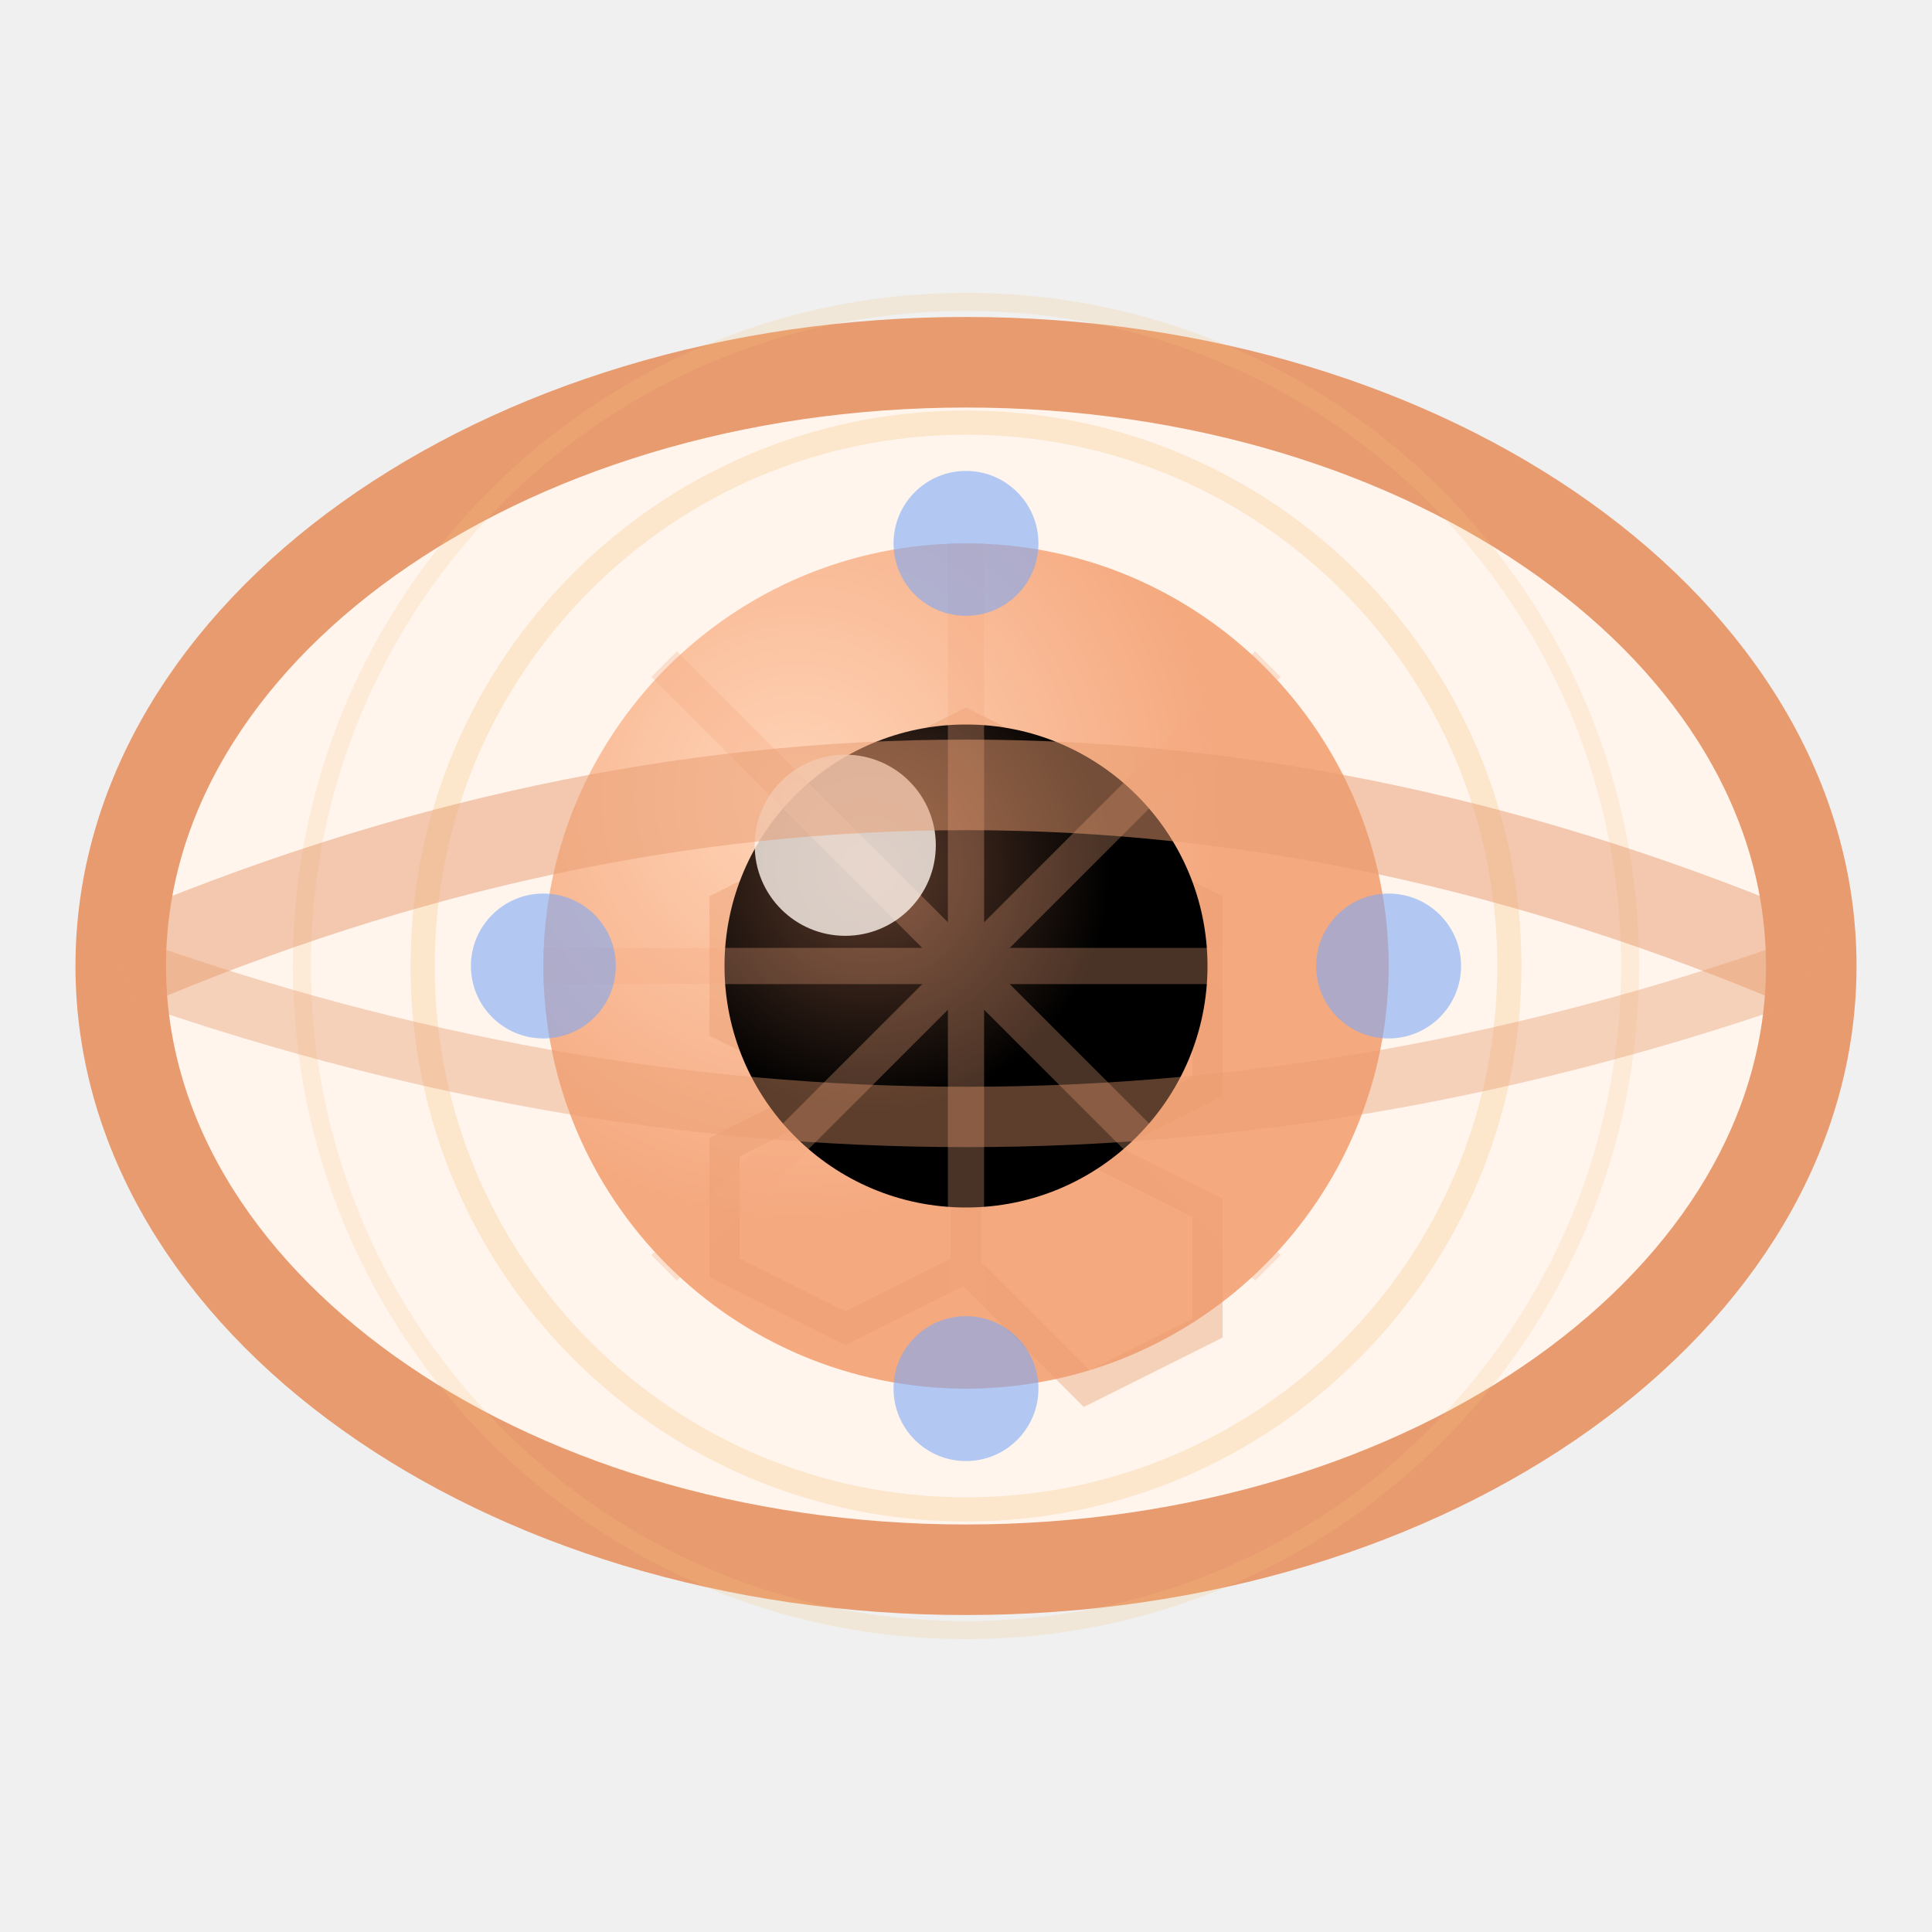
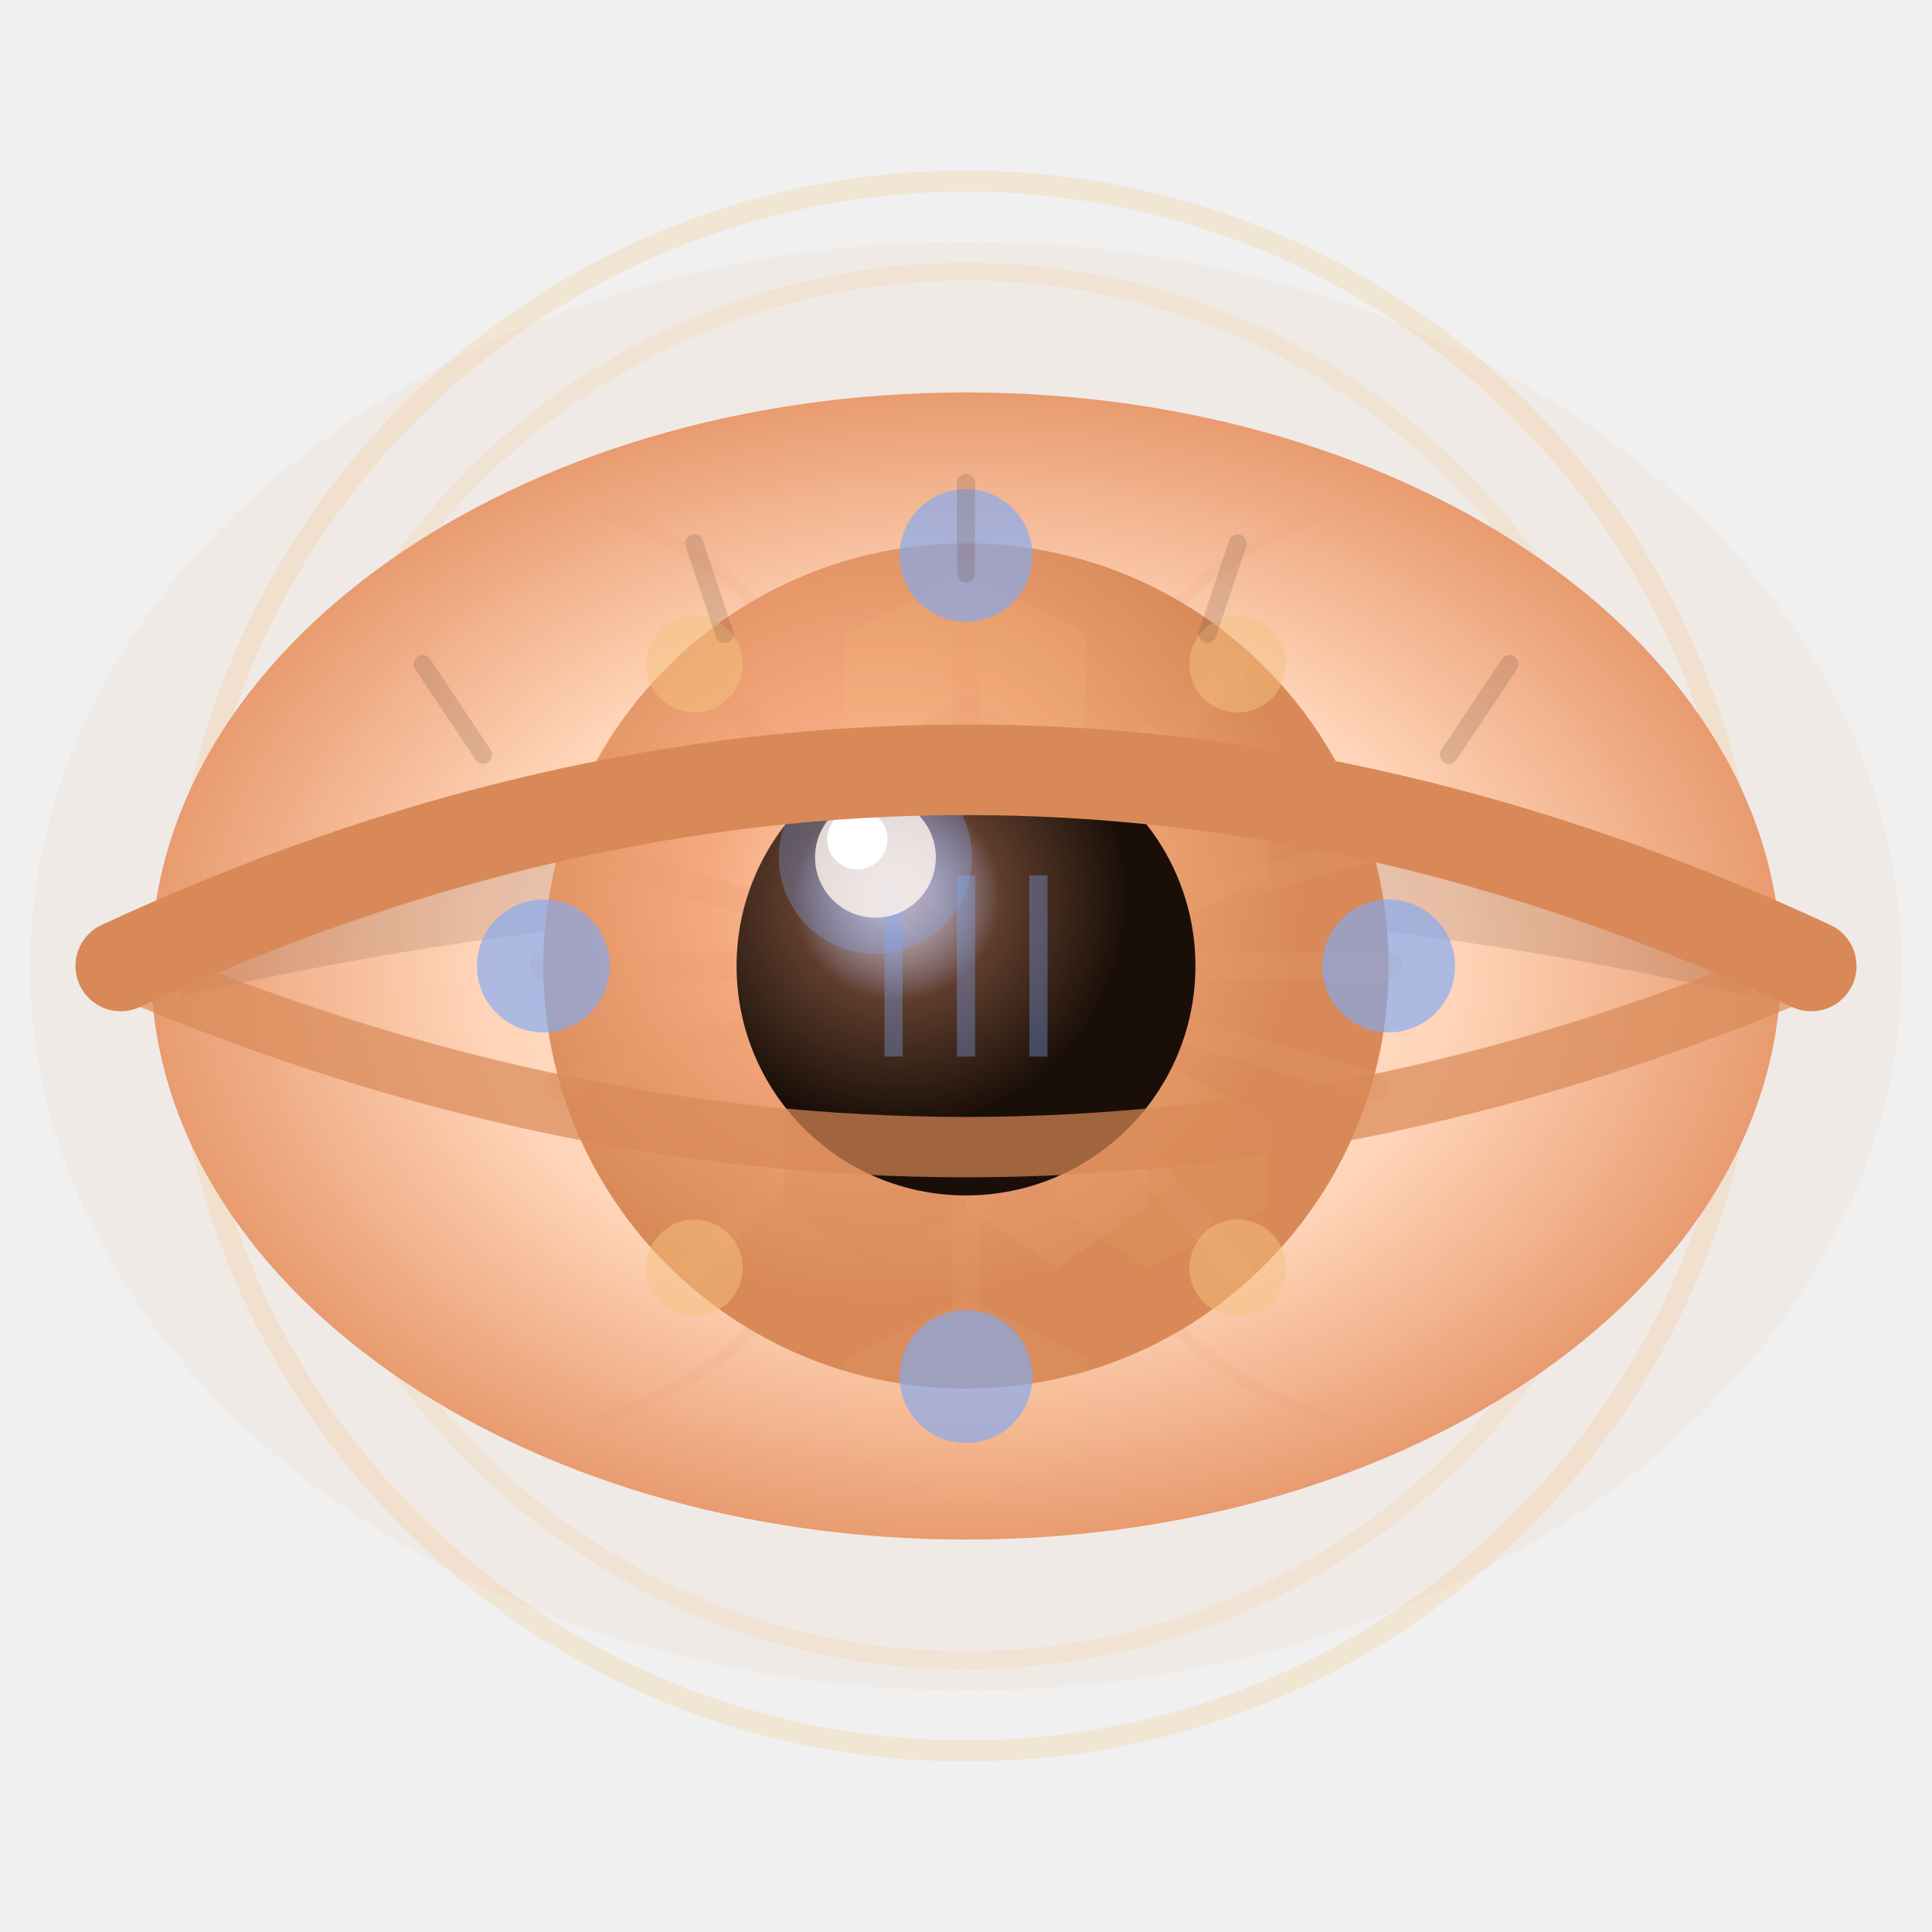
<svg xmlns="http://www.w3.org/2000/svg" viewBox="0 0 32 32">
  <defs>
-     <radialGradient id="iris" cx="0.3" cy="0.3">
+     <radialGradient id="oc-iris" cx="0.4" cy="0.4">
      <stop offset="0%" stop-color="#ffd4b8" />
-       <stop offset="100%" stop-color="#f5a97f" />
+       <stop offset="40%" stop-color="#f5a97f" />
+       <stop offset="100%" stop-color="#d88957" />
    </radialGradient>
-     <radialGradient id="pupil" cx="0.3" cy="0.3">
-       <stop offset="0%" stop-color="#5f3d2d" />
-       <stop offset="100%" stop-color="#000000" />
+     <radialGradient id="oc-pupil" cx="0.35" cy="0.35">
+       <stop offset="0%" stop-color="#7fa9f5" stop-opacity="0.25" />
+       <stop offset="45%" stop-color="#5f3d2d" />
+       <stop offset="100%" stop-color="#1a0f08" />
+     </radialGradient>
+     <radialGradient id="oc-sclera" cx="0.5" cy="0.5">
+       <stop offset="0%" stop-color="#fff5ed" />
+       <stop offset="60%" stop-color="#ffd4b8" />
+       <stop offset="100%" stop-color="#e89b6f" />
    </radialGradient>
  </defs>
-   <ellipse cx="16" cy="16" rx="14" ry="10" fill="#fff5ed" stroke="#e89b6f" stroke-width="1.5" />
-   <circle cx="16" cy="16" r="7" fill="url(#iris)" />
-   <g fill="none" stroke="#e89b6f" stroke-width="0.5" opacity="0.4">
-     <polygon points="16,12 18,13 18,15 16,16 14,15 14,13" />
-     <polygon points="18,15 20,16 20,18 18,19 16,18 16,16" />
-     <polygon points="18,19 20,20 20,22 18,23 16,21 16,19" />
-     <polygon points="16,21 14,22 12,21 12,19 14,18 16,19" />
-     <polygon points="14,18 12,17 12,15 14,14 16,15 16,17" />
-     <polygon points="16,15 18,14 20,15 20,17 18,18 16,16" />
+   <ellipse cx="16" cy="16" rx="15.5" ry="12" fill="#f5a97f" opacity="0.08" />
+   <circle cx="16" cy="16" r="13" fill="none" stroke="#f5c27f" stroke-width="0.35" opacity="0.25" />
+   <circle cx="16" cy="16" r="11.5" fill="none" stroke="#f5c27f" stroke-width="0.3" opacity="0.18" />
+   <ellipse cx="16" cy="16" rx="13.5" ry="9.5" fill="url(#oc-sclera)" />
+   <g stroke="#e89b6f" stroke-width="0.2" opacity="0.12" fill="none" stroke-linecap="round">
+     <path d="M16,16 Q14.5,12 12.5,10 Q11.5,9 10,8.5" />
+     <path d="M16,16 Q17.5,12 19.5,10 Q20.5,9 22,8.5" />
+     <path d="M16,16 Q14.5,20 12.5,22 Q11.5,23 10,23.5" />
+     <path d="M16,16 Q17.5,20 19.5,22 Q20.5,23 22,23.5" />
  </g>
-   <circle cx="16" cy="16" r="4" fill="url(#pupil)" />
-   <g stroke="#f5a97f" stroke-width="0.6" opacity="0.3">
-     <line x1="16" y1="16" x2="16" y2="9" />
-     <line x1="16" y1="16" x2="21" y2="11" />
+   <path d="M3,15 Q16,12 29,15 L29,16.5 Q16,13.5 3,16.5 Z" fill="#5f3d2d" opacity="0.15" />
+   <circle cx="16" cy="16" r="7" fill="url(#oc-iris)" />
+   <g opacity="0.32">
+     <polygon points="16,11.5 17.5,12.5 17.5,14 16,15 14.5,14 14.5,12.5" fill="#e89b6f" />
+     <polygon points="17.5,14 19,15 19,16.5 17.5,17.5 16,16.5 16,15" fill="#d88957" />
+     <polygon points="17.5,17.5 19,18.5 19,20 17.5,21 16,20 16,18.5" fill="#e89b6f" />
+     <polygon points="16,20 14.5,21 13,20 13,18.5 14.5,17.5 16,18.5" fill="#d88957" />
+     <polygon points="14.5,17.5 13,16.5 13,15 14.5,14 16,15 16,16.5" fill="#e89b6f" />
+     <polygon points="16,15 17.5,14 19,15 19,16.5 17.5,17.5 16,16.5" fill="#d88957" opacity="0.5" />
+     <polygon points="16,9.5 18,10.5 18,12 16,13 14,12 14,10.5" fill="#f5c27f" opacity="0.35" />
+     <polygon points="19,12 21,13 21,14.5 19,15.5 17.5,14.5 17.5,13" fill="#f5c27f" opacity="0.3" />
+     <polygon points="19,17.5 21,18.5 21,20 19,21 17.5,20 17.5,18.5" fill="#f5c27f" opacity="0.25" />
+     <polygon points="16,21.5 18,22.5 18,24 16,25 14,24 14,22.5" fill="#f5c27f" opacity="0.2" />
+   </g>
+   <g stroke="#e89b6f" stroke-width="0.45" opacity="0.22" stroke-linecap="round">
+     <line x1="16" y1="16" x2="16" y2="9.5" />
+     <line x1="16" y1="16" x2="20.5" y2="11" />
+     <line x1="16" y1="16" x2="22.8" y2="14" />
    <line x1="16" y1="16" x2="23" y2="16" />
-     <line x1="16" y1="16" x2="21" y2="21" />
-     <line x1="16" y1="16" x2="16" y2="23" />
-     <line x1="16" y1="16" x2="11" y2="21" />
+     <line x1="16" y1="16" x2="22.8" y2="18" />
+     <line x1="16" y1="16" x2="20.5" y2="21" />
+     <line x1="16" y1="16" x2="16" y2="22.5" />
+     <line x1="16" y1="16" x2="11.5" y2="21" />
+     <line x1="16" y1="16" x2="9.2" y2="18" />
    <line x1="16" y1="16" x2="9" y2="16" />
-     <line x1="16" y1="16" x2="11" y2="11" />
+     <line x1="16" y1="16" x2="9.2" y2="14" />
+     <line x1="16" y1="16" x2="11.5" y2="11" />
  </g>
-   <circle cx="16" cy="9" r="1.2" fill="#7fa9f5" opacity="0.6" />
-   <circle cx="23" cy="16" r="1.2" fill="#7fa9f5" opacity="0.6" />
-   <circle cx="16" cy="23" r="1.2" fill="#7fa9f5" opacity="0.6" />
-   <circle cx="9" cy="16" r="1.2" fill="#7fa9f5" opacity="0.6" />
-   <circle cx="14" cy="14" r="1.5" fill="#fff5ed" opacity="0.8" />
-   <circle cx="16" cy="16" r="9" fill="none" stroke="#f5c27f" stroke-width="0.4" opacity="0.3" />
-   <circle cx="16" cy="16" r="11" fill="none" stroke="#f5c27f" stroke-width="0.3" opacity="0.2" />
-   <path d="M2,16 Q16,10 30,16" stroke="#e89b6f" stroke-width="1.5" fill="none" opacity="0.5" />
-   <path d="M2,16 Q16,21 30,16" stroke="#e89b6f" stroke-width="1" fill="none" opacity="0.4" />
+   <circle cx="16" cy="16" r="3.8" fill="url(#oc-pupil)" />
+   <g stroke="#7fa9f5" stroke-width="0.3" opacity="0.35">
+     <line x1="14.8" y1="14.5" x2="14.8" y2="17.5" />
+     <line x1="16" y1="14.5" x2="16" y2="17.5" />
+     <line x1="17.2" y1="14.5" x2="17.2" y2="17.5" />
+   </g>
+   <g>
+     <circle cx="16" cy="9.2" r="1.1" fill="#7fa9f5" opacity="0.65" />
+     <circle cx="23" cy="16" r="1.1" fill="#7fa9f5" opacity="0.65" />
+     <circle cx="16" cy="22.8" r="1.1" fill="#7fa9f5" opacity="0.65" />
+     <circle cx="9" cy="16" r="1.1" fill="#7fa9f5" opacity="0.65" />
+     <circle cx="20.5" cy="11" r="0.8" fill="#f5c27f" opacity="0.5" />
+     <circle cx="20.5" cy="21" r="0.8" fill="#f5c27f" opacity="0.5" />
+     <circle cx="11.5" cy="21" r="0.8" fill="#f5c27f" opacity="0.5" />
+     <circle cx="11.5" cy="11" r="0.8" fill="#f5c27f" opacity="0.5" />
+   </g>
+   <circle cx="14.5" cy="14.2" r="1.6" fill="#7fa9f5" opacity="0.3" />
+   <circle cx="14.5" cy="14.2" r="1" fill="#fff5ed" opacity="0.8" />
+   <circle cx="14.2" cy="13.9" r="0.5" fill="#ffffff" />
+   <path d="M2,16 Q16,9.5 30,16" stroke="#d88957" stroke-width="1.5" fill="none" stroke-linecap="round" />
+   <path d="M2,16 Q16,22 30,16" stroke="#d88957" stroke-width="1" fill="none" stroke-linecap="round" opacity="0.7" />
+   <g stroke="#5f3d2d" stroke-width="0.3" opacity="0.18" stroke-linecap="round">
+     <line x1="8" y1="12.5" x2="7" y2="11" />
+     <line x1="12" y1="10.5" x2="11.5" y2="9" />
+     <line x1="16" y1="9.5" x2="16" y2="8" />
+     <line x1="20" y1="10.5" x2="20.5" y2="9" />
+     <line x1="24" y1="12.5" x2="25" y2="11" />
+   </g>
</svg>
